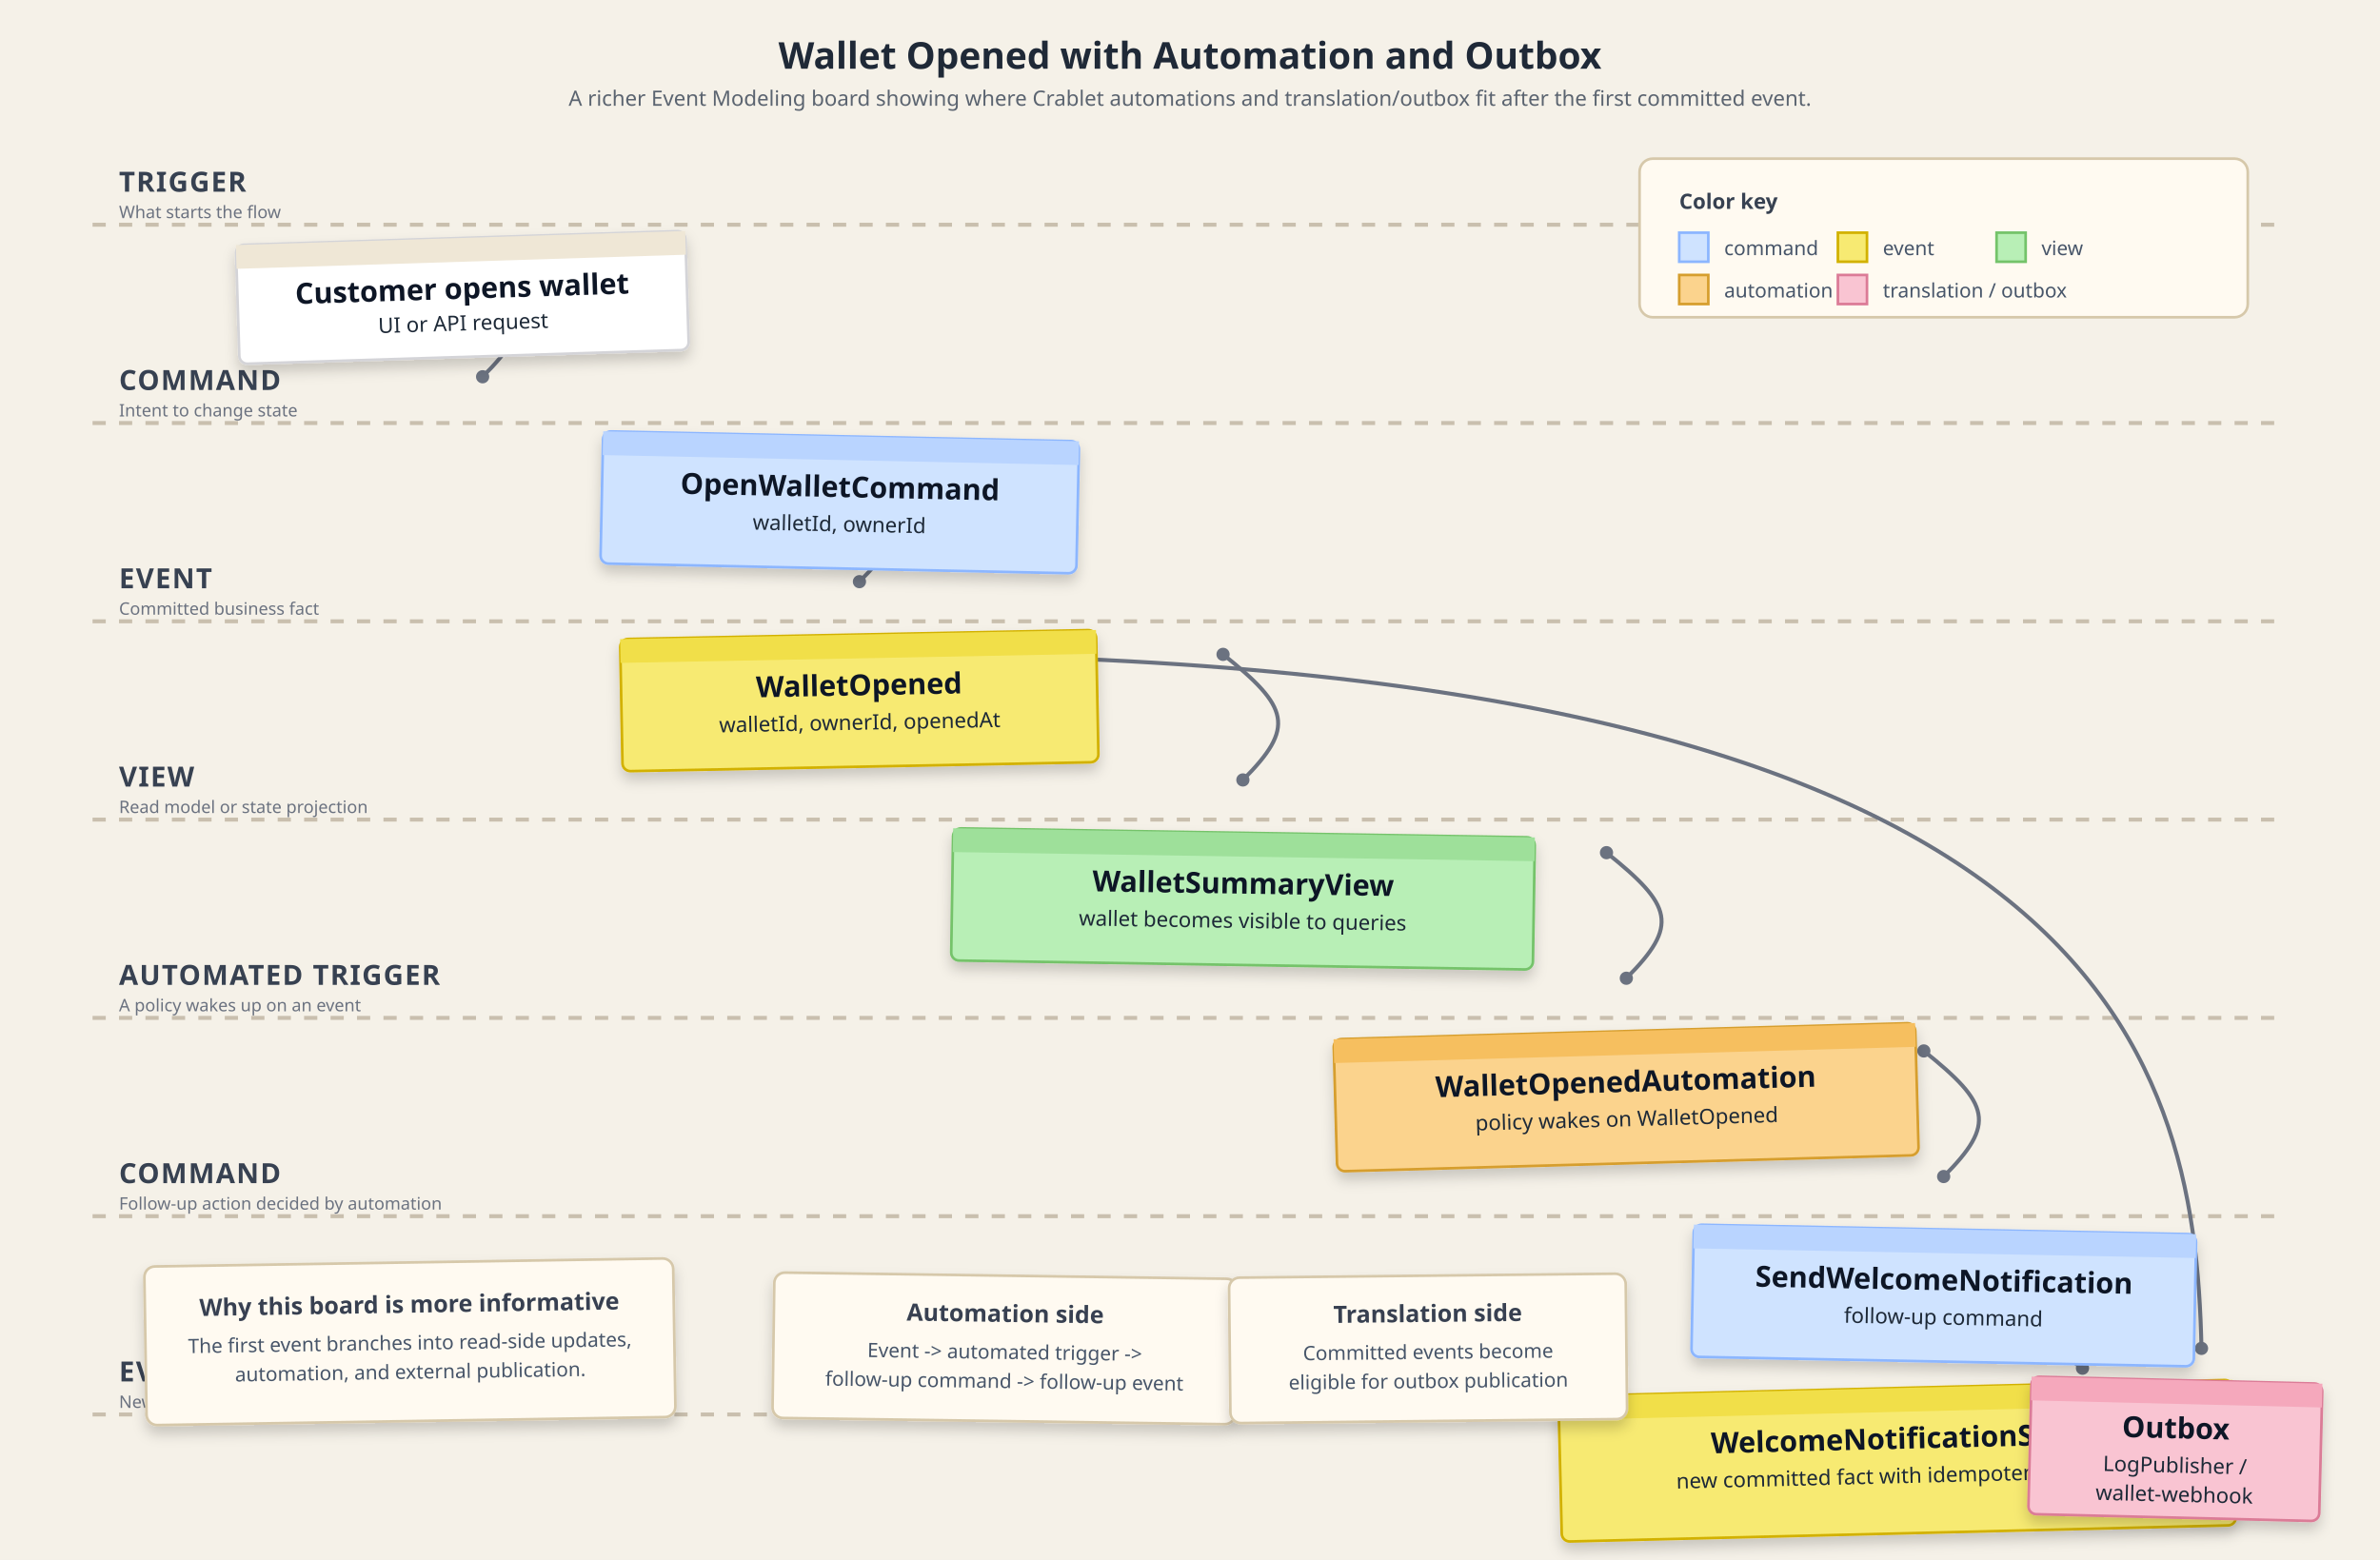
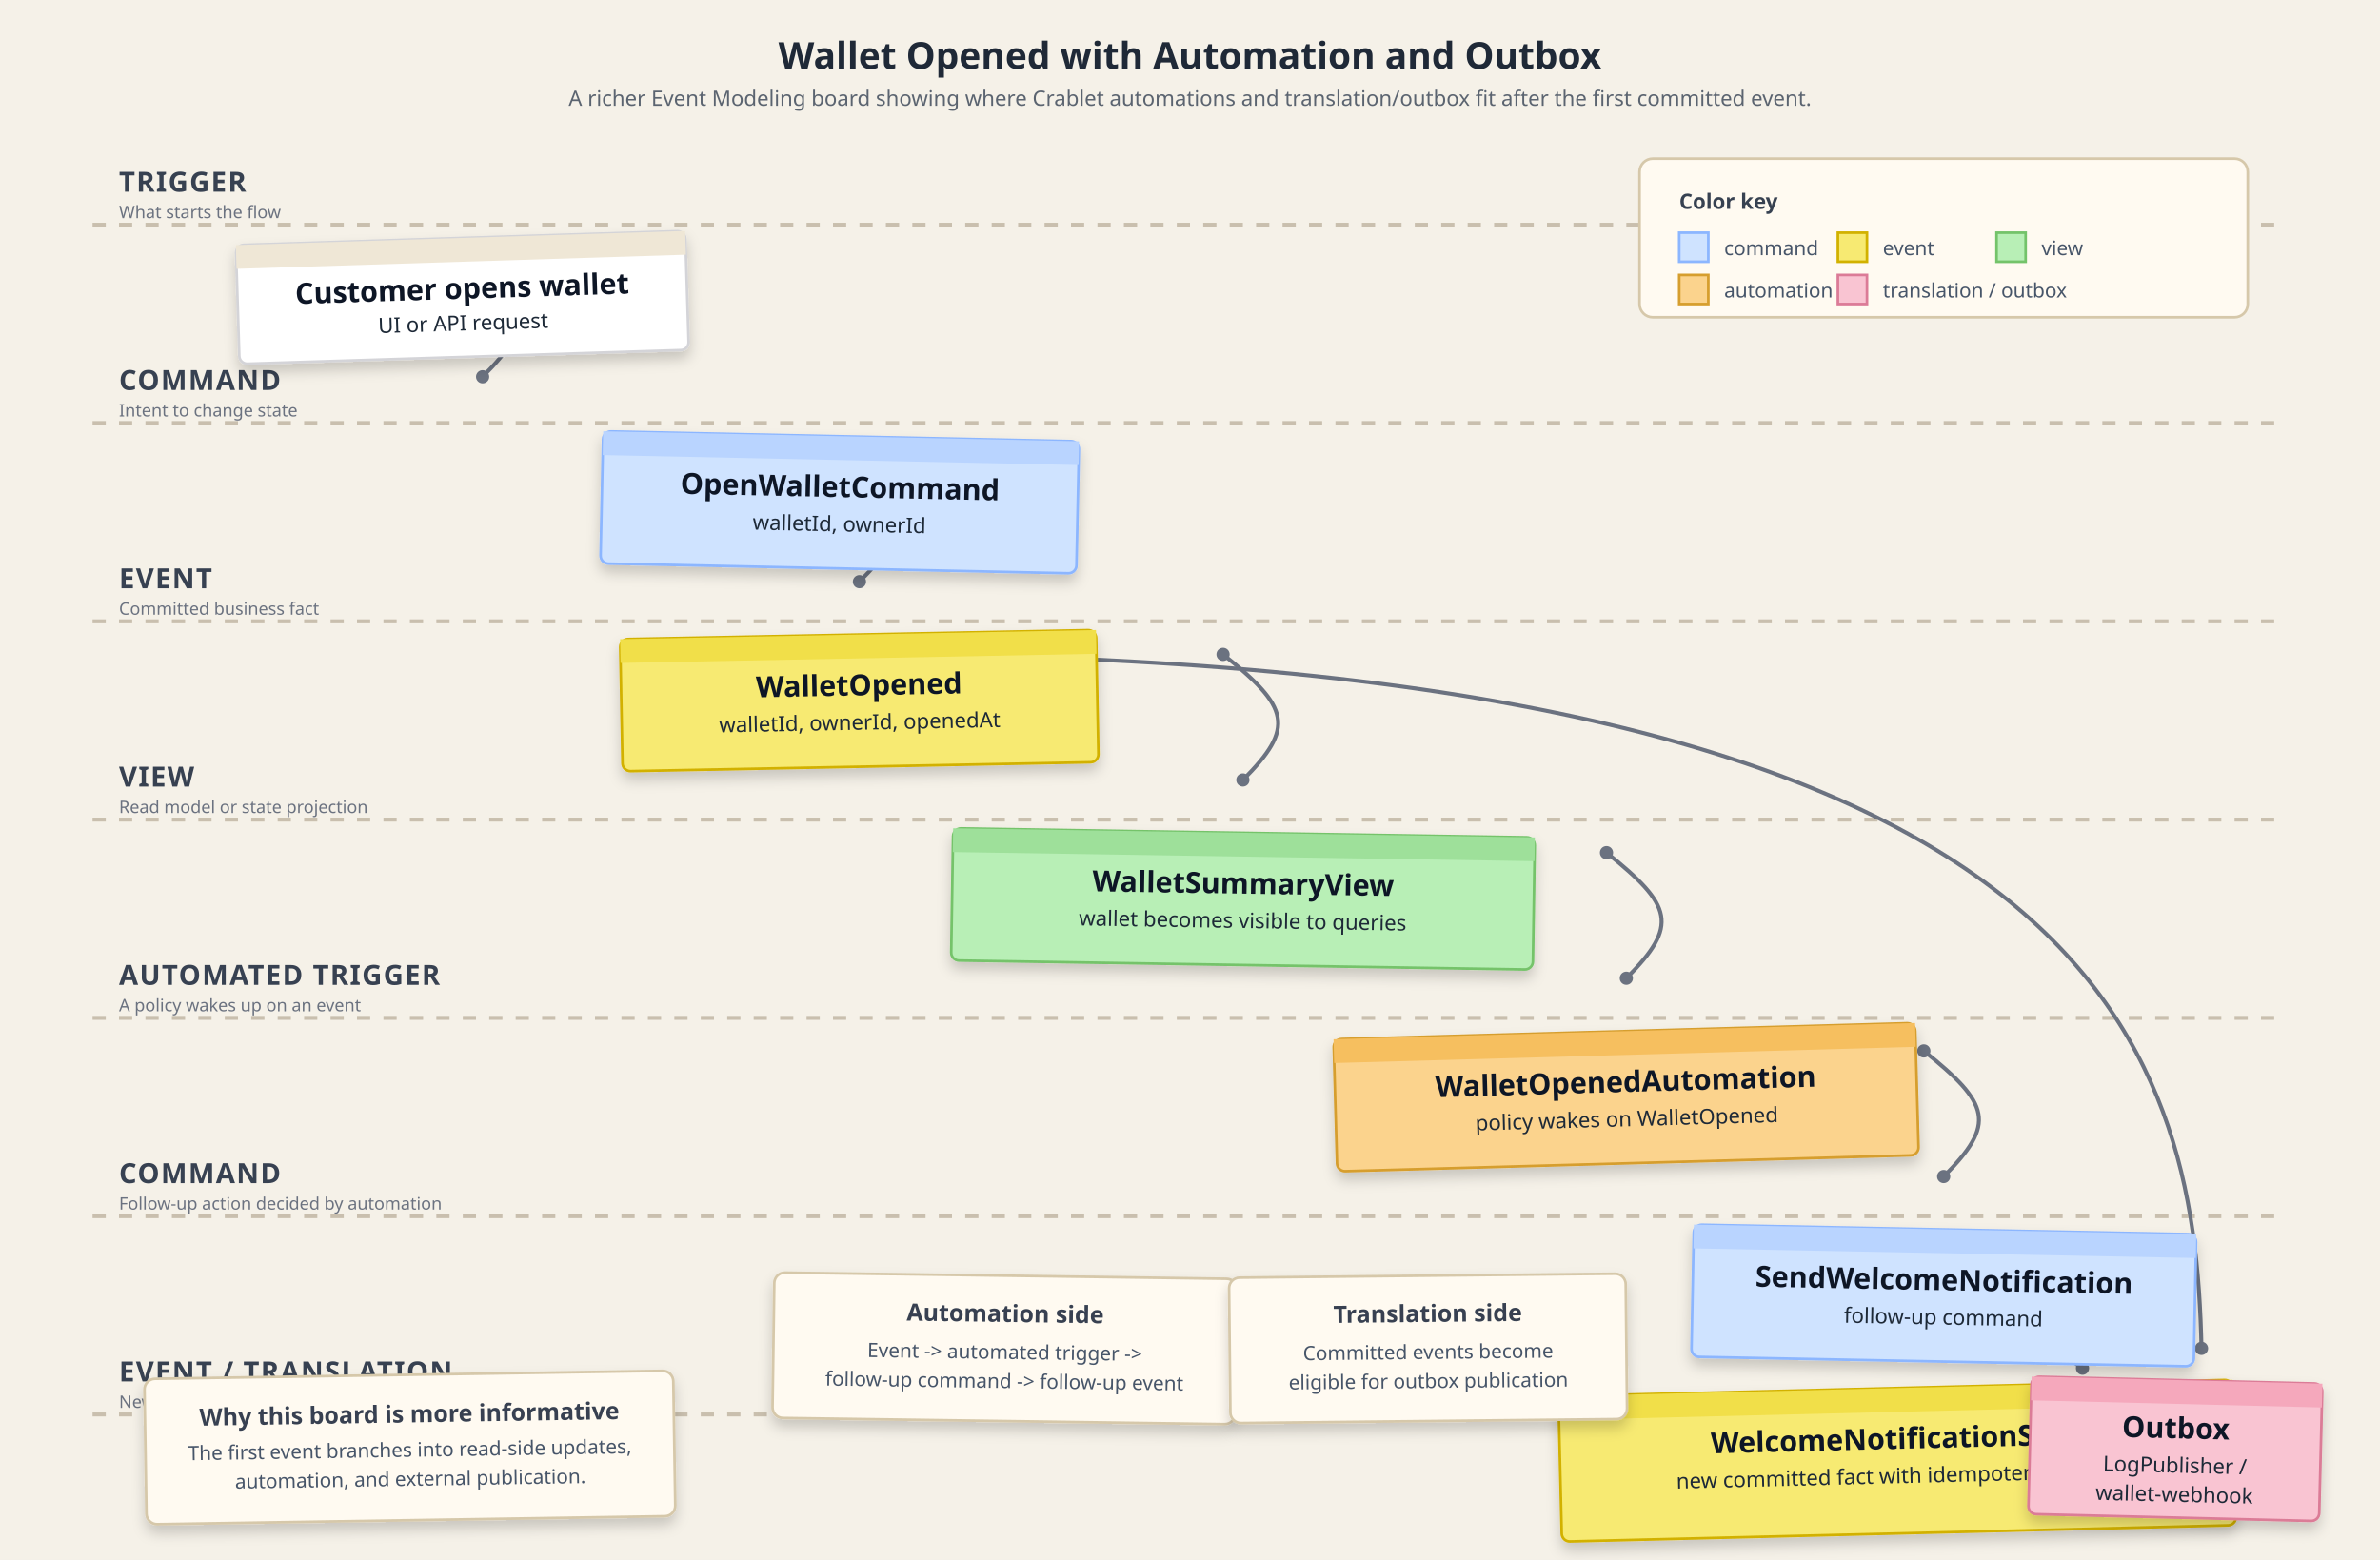
<svg xmlns="http://www.w3.org/2000/svg" width="1800" height="1180" viewBox="0 0 1800 1180" role="img" aria-labelledby="title desc">
  <defs>
    <style>
      .bg { fill: #f5f1e8; }
      .title { font: 700 28px 'Trebuchet MS', 'Segoe UI', sans-serif; fill: #1f2937; }
      .subtitle { font: 400 16px 'Trebuchet MS', 'Segoe UI', sans-serif; fill: #5b6470; }
      .lane-line { stroke: #c9bfae; stroke-width: 3; stroke-dasharray: 10 10; }
      .lane-label { font: 700 21px 'Trebuchet MS', 'Segoe UI', sans-serif; fill: #374151; letter-spacing: 1px; }
      .lane-note { font: 400 13px 'Trebuchet MS', 'Segoe UI', sans-serif; fill: #6b7280; }
      .sticky-title { font: 700 22px 'Trebuchet MS', 'Segoe UI', sans-serif; fill: #111827; }
      .sticky-text { font: 400 16px 'Trebuchet MS', 'Segoe UI', sans-serif; fill: #1f2937; }
      .small-note { font: 700 18px 'Trebuchet MS', 'Segoe UI', sans-serif; fill: #374151; }
      .small-text { font: 400 15px 'Trebuchet MS', 'Segoe UI', sans-serif; fill: #475569; }
      .string { stroke: #6b7280; stroke-width: 3; fill: none; stroke-linecap: round; }
      .dot { fill: #6b7280; }
      .legend { font: 700 16px 'Trebuchet MS', 'Segoe UI', sans-serif; fill: #374151; }
      .legend-text { font: 400 15px 'Trebuchet MS', 'Segoe UI', sans-serif; fill: #475569; }
    </style>
    <filter id="shadow" x="-20%" y="-20%" width="140%" height="160%">
      <feDropShadow dx="0" dy="6" stdDeviation="5" flood-color="#000000" flood-opacity="0.18" />
    </filter>
  </defs>
  <rect class="bg" x="0" y="0" width="1800" height="1180" />
  <text class="title" x="900" y="52" text-anchor="middle">Wallet Opened with Automation and Outbox</text>
  <text class="subtitle" x="900" y="80" text-anchor="middle">A richer Event Modeling board showing where Crablet automations and translation/outbox fit after the first committed event.</text>
  <line class="lane-line" x1="70" y1="170" x2="1730" y2="170" />
  <line class="lane-line" x1="70" y1="320" x2="1730" y2="320" />
  <line class="lane-line" x1="70" y1="470" x2="1730" y2="470" />
  <line class="lane-line" x1="70" y1="620" x2="1730" y2="620" />
  <line class="lane-line" x1="70" y1="770" x2="1730" y2="770" />
  <line class="lane-line" x1="70" y1="920" x2="1730" y2="920" />
  <line class="lane-line" x1="70" y1="1070" x2="1730" y2="1070" />
  <text class="lane-label" x="90" y="145">TRIGGER</text>
  <text class="lane-note" x="90" y="165">What starts the flow</text>
  <text class="lane-label" x="90" y="295">COMMAND</text>
  <text class="lane-note" x="90" y="315">Intent to change state</text>
  <text class="lane-label" x="90" y="445">EVENT</text>
  <text class="lane-note" x="90" y="465">Committed business fact</text>
  <text class="lane-label" x="90" y="595">VIEW</text>
  <text class="lane-note" x="90" y="615">Read model or state projection</text>
  <text class="lane-label" x="90" y="745">AUTOMATED TRIGGER</text>
  <text class="lane-note" x="90" y="765">A policy wakes up on an event</text>
  <text class="lane-label" x="90" y="895">COMMAND</text>
  <text class="lane-note" x="90" y="915">Follow-up action decided by automation</text>
  <text class="lane-label" x="90" y="1045">EVENT / TRANSLATION</text>
  <text class="lane-note" x="90" y="1065">New fact plus external publication path</text>
  <path class="string" d="M350 195 C400 230, 405 245, 365 285" />
  <circle class="dot" cx="350" cy="195" r="5" />
  <circle class="dot" cx="365" cy="285" r="5" />
  <path class="string" d="M635 345 C685 385, 690 400, 650 440" />
  <circle class="dot" cx="635" cy="345" r="5" />
  <circle class="dot" cx="650" cy="440" r="5" />
  <path class="string" d="M925 495 C975 535, 980 550, 940 590" />
  <circle class="dot" cx="925" cy="495" r="5" />
  <circle class="dot" cx="940" cy="590" r="5" />
  <path class="string" d="M1215 645 C1265 685, 1270 700, 1230 740" />
  <circle class="dot" cx="1215" cy="645" r="5" />
  <circle class="dot" cx="1230" cy="740" r="5" />
  <path class="string" d="M1455 795 C1505 835, 1510 850, 1470 890" />
  <circle class="dot" cx="1455" cy="795" r="5" />
  <circle class="dot" cx="1470" cy="890" r="5" />
  <path class="string" d="M1470 945 C1510 985, 1545 1015, 1575 1035" />
  <circle class="dot" cx="1470" cy="945" r="5" />
  <circle class="dot" cx="1575" cy="1035" r="5" />
  <path class="string" d="M650 495 C1585 495, 1660 790, 1665 1020" />
  <circle class="dot" cx="1665" cy="1020" r="5" />
  <g transform="rotate(-1.8 350 235)" filter="url(#shadow)">
    <rect x="180" y="180" width="340" height="90" rx="6" fill="#ffffff" stroke="#d4d4d8" stroke-width="2" />
    <rect x="180" y="180" width="340" height="18" fill="#efe7d6" />
    <text class="sticky-title" x="350" y="226" text-anchor="middle">Customer opens wallet</text>
    <text class="sticky-text" x="350" y="250" text-anchor="middle">UI or API request</text>
  </g>
  <g transform="rotate(1.2 635 385)" filter="url(#shadow)">
    <rect x="455" y="330" width="360" height="100" rx="6" fill="#cfe3ff" stroke="#8cb6ff" stroke-width="2" />
    <rect x="455" y="330" width="360" height="18" fill="#b9d4ff" />
    <text class="sticky-title" x="635" y="376" text-anchor="middle">OpenWalletCommand</text>
    <text class="sticky-text" x="635" y="402" text-anchor="middle">walletId, ownerId</text>
  </g>
  <g transform="rotate(-1.1 650 535)" filter="url(#shadow)">
    <rect x="470" y="480" width="360" height="100" rx="6" fill="#f7ea72" stroke="#d2b100" stroke-width="2" />
    <rect x="470" y="480" width="360" height="18" fill="#f1df48" />
    <text class="sticky-title" x="650" y="526" text-anchor="middle">WalletOpened</text>
    <text class="sticky-text" x="650" y="552" text-anchor="middle">walletId, ownerId, openedAt</text>
  </g>
  <g transform="rotate(0.9 940 685)" filter="url(#shadow)">
    <rect x="720" y="630" width="440" height="100" rx="6" fill="#b8efb6" stroke="#74c36a" stroke-width="2" />
    <rect x="720" y="630" width="440" height="18" fill="#9ee09a" />
    <text class="sticky-title" x="940" y="676" text-anchor="middle">WalletSummaryView</text>
    <text class="sticky-text" x="940" y="702" text-anchor="middle">wallet becomes visible to queries</text>
  </g>
  <g transform="rotate(-1.6 1230 835)" filter="url(#shadow)">
    <rect x="1010" y="780" width="440" height="100" rx="6" fill="#fbd38d" stroke="#d69e2e" stroke-width="2" />
    <rect x="1010" y="780" width="440" height="18" fill="#f6bf5f" />
    <text class="sticky-title" x="1230" y="826" text-anchor="middle">WalletOpenedAutomation</text>
    <text class="sticky-text" x="1230" y="852" text-anchor="middle">policy wakes on WalletOpened</text>
  </g>
  <g transform="rotate(1.1 1470 985)" filter="url(#shadow)">
    <rect x="1280" y="930" width="380" height="100" rx="6" fill="#cfe3ff" stroke="#8cb6ff" stroke-width="2" />
    <rect x="1280" y="930" width="380" height="18" fill="#b9d4ff" />
    <text class="sticky-title" x="1470" y="976" text-anchor="middle">SendWelcomeNotification</text>
    <text class="sticky-text" x="1470" y="1002" text-anchor="middle">follow-up command</text>
  </g>
  <g transform="rotate(-1.4 1435 1110)" filter="url(#shadow)">
    <rect x="1180" y="1050" width="510" height="110" rx="6" fill="#f7ea72" stroke="#d2b100" stroke-width="2" />
    <rect x="1180" y="1050" width="510" height="18" fill="#f1df48" />
    <text class="sticky-title" x="1435" y="1096" text-anchor="middle">WelcomeNotificationSent</text>
    <text class="sticky-text" x="1435" y="1122" text-anchor="middle">new committed fact with idempotency check</text>
  </g>
  <g transform="rotate(1.4 1645 1105)" filter="url(#shadow)">
    <rect x="1535" y="1044" width="220" height="104" rx="6" fill="#f9c4d2" stroke="#db7b97" stroke-width="2" />
    <rect x="1535" y="1044" width="220" height="18" fill="#f5a8bc" />
    <text class="sticky-title" x="1645" y="1088" text-anchor="middle">Outbox</text>
    <text class="sticky-text" x="1645" y="1114" text-anchor="middle">LogPublisher /</text>
    <text class="sticky-text" x="1645" y="1136" text-anchor="middle">wallet-webhook</text>
  </g>
-   <g transform="rotate(-0.9 310 1015)" filter="url(#shadow)">
-     <rect x="110" y="955" width="400" height="120" rx="8" fill="#fffaf1" stroke="#d6c8aa" stroke-width="2" />
-     <text class="small-note" x="310" y="993" text-anchor="middle">Why this board is more informative</text>
-     <text class="small-text" x="310" y="1021" text-anchor="middle">The first event branches into read-side updates,</text>
-     <text class="small-text" x="310" y="1043" text-anchor="middle">automation, and external publication.</text>
+   <g transform="rotate(-0.9 310 1095)" filter="url(#shadow)">
+     <rect x="110" y="1040" width="400" height="110" rx="8" fill="#fffaf1" stroke="#d6c8aa" stroke-width="2" />
+     <text class="small-note" x="310" y="1076" text-anchor="middle">Why this board is more informative</text>
+     <text class="small-text" x="310" y="1102" text-anchor="middle">The first event branches into read-side updates,</text>
+     <text class="small-text" x="310" y="1124" text-anchor="middle">automation, and external publication.</text>
  </g>
  <g transform="rotate(0.8 760 1015)" filter="url(#shadow)">
    <rect x="585" y="965" width="350" height="110" rx="8" fill="#fffaf1" stroke="#d6c8aa" stroke-width="2" />
    <text class="small-note" x="760" y="1000" text-anchor="middle">Automation side</text>
    <text class="small-text" x="760" y="1028" text-anchor="middle">Event -&gt; automated trigger -&gt;</text>
    <text class="small-text" x="760" y="1050" text-anchor="middle">follow-up command -&gt; follow-up event</text>
  </g>
  <g transform="rotate(-0.6 1080 1015)" filter="url(#shadow)">
    <rect x="930" y="965" width="300" height="110" rx="8" fill="#fffaf1" stroke="#d6c8aa" stroke-width="2" />
    <text class="small-note" x="1080" y="1000" text-anchor="middle">Translation side</text>
    <text class="small-text" x="1080" y="1028" text-anchor="middle">Committed events become</text>
    <text class="small-text" x="1080" y="1050" text-anchor="middle">eligible for outbox publication</text>
  </g>
  <rect x="1240" y="120" width="460" height="120" rx="10" fill="#fffaf1" stroke="#d6c8aa" stroke-width="2" />
  <text class="legend" x="1270" y="158">Color key</text>
  <rect x="1270" y="176" width="22" height="22" fill="#cfe3ff" stroke="#8cb6ff" stroke-width="2" />
  <text class="legend-text" x="1304" y="193">command</text>
  <rect x="1390" y="176" width="22" height="22" fill="#f7ea72" stroke="#d2b100" stroke-width="2" />
  <text class="legend-text" x="1424" y="193">event</text>
  <rect x="1510" y="176" width="22" height="22" fill="#b8efb6" stroke="#74c36a" stroke-width="2" />
  <text class="legend-text" x="1544" y="193">view</text>
  <rect x="1270" y="208" width="22" height="22" fill="#fbd38d" stroke="#d69e2e" stroke-width="2" />
  <text class="legend-text" x="1304" y="225">automation</text>
  <rect x="1390" y="208" width="22" height="22" fill="#f9c4d2" stroke="#db7b97" stroke-width="2" />
  <text class="legend-text" x="1424" y="225">translation / outbox</text>
</svg>
